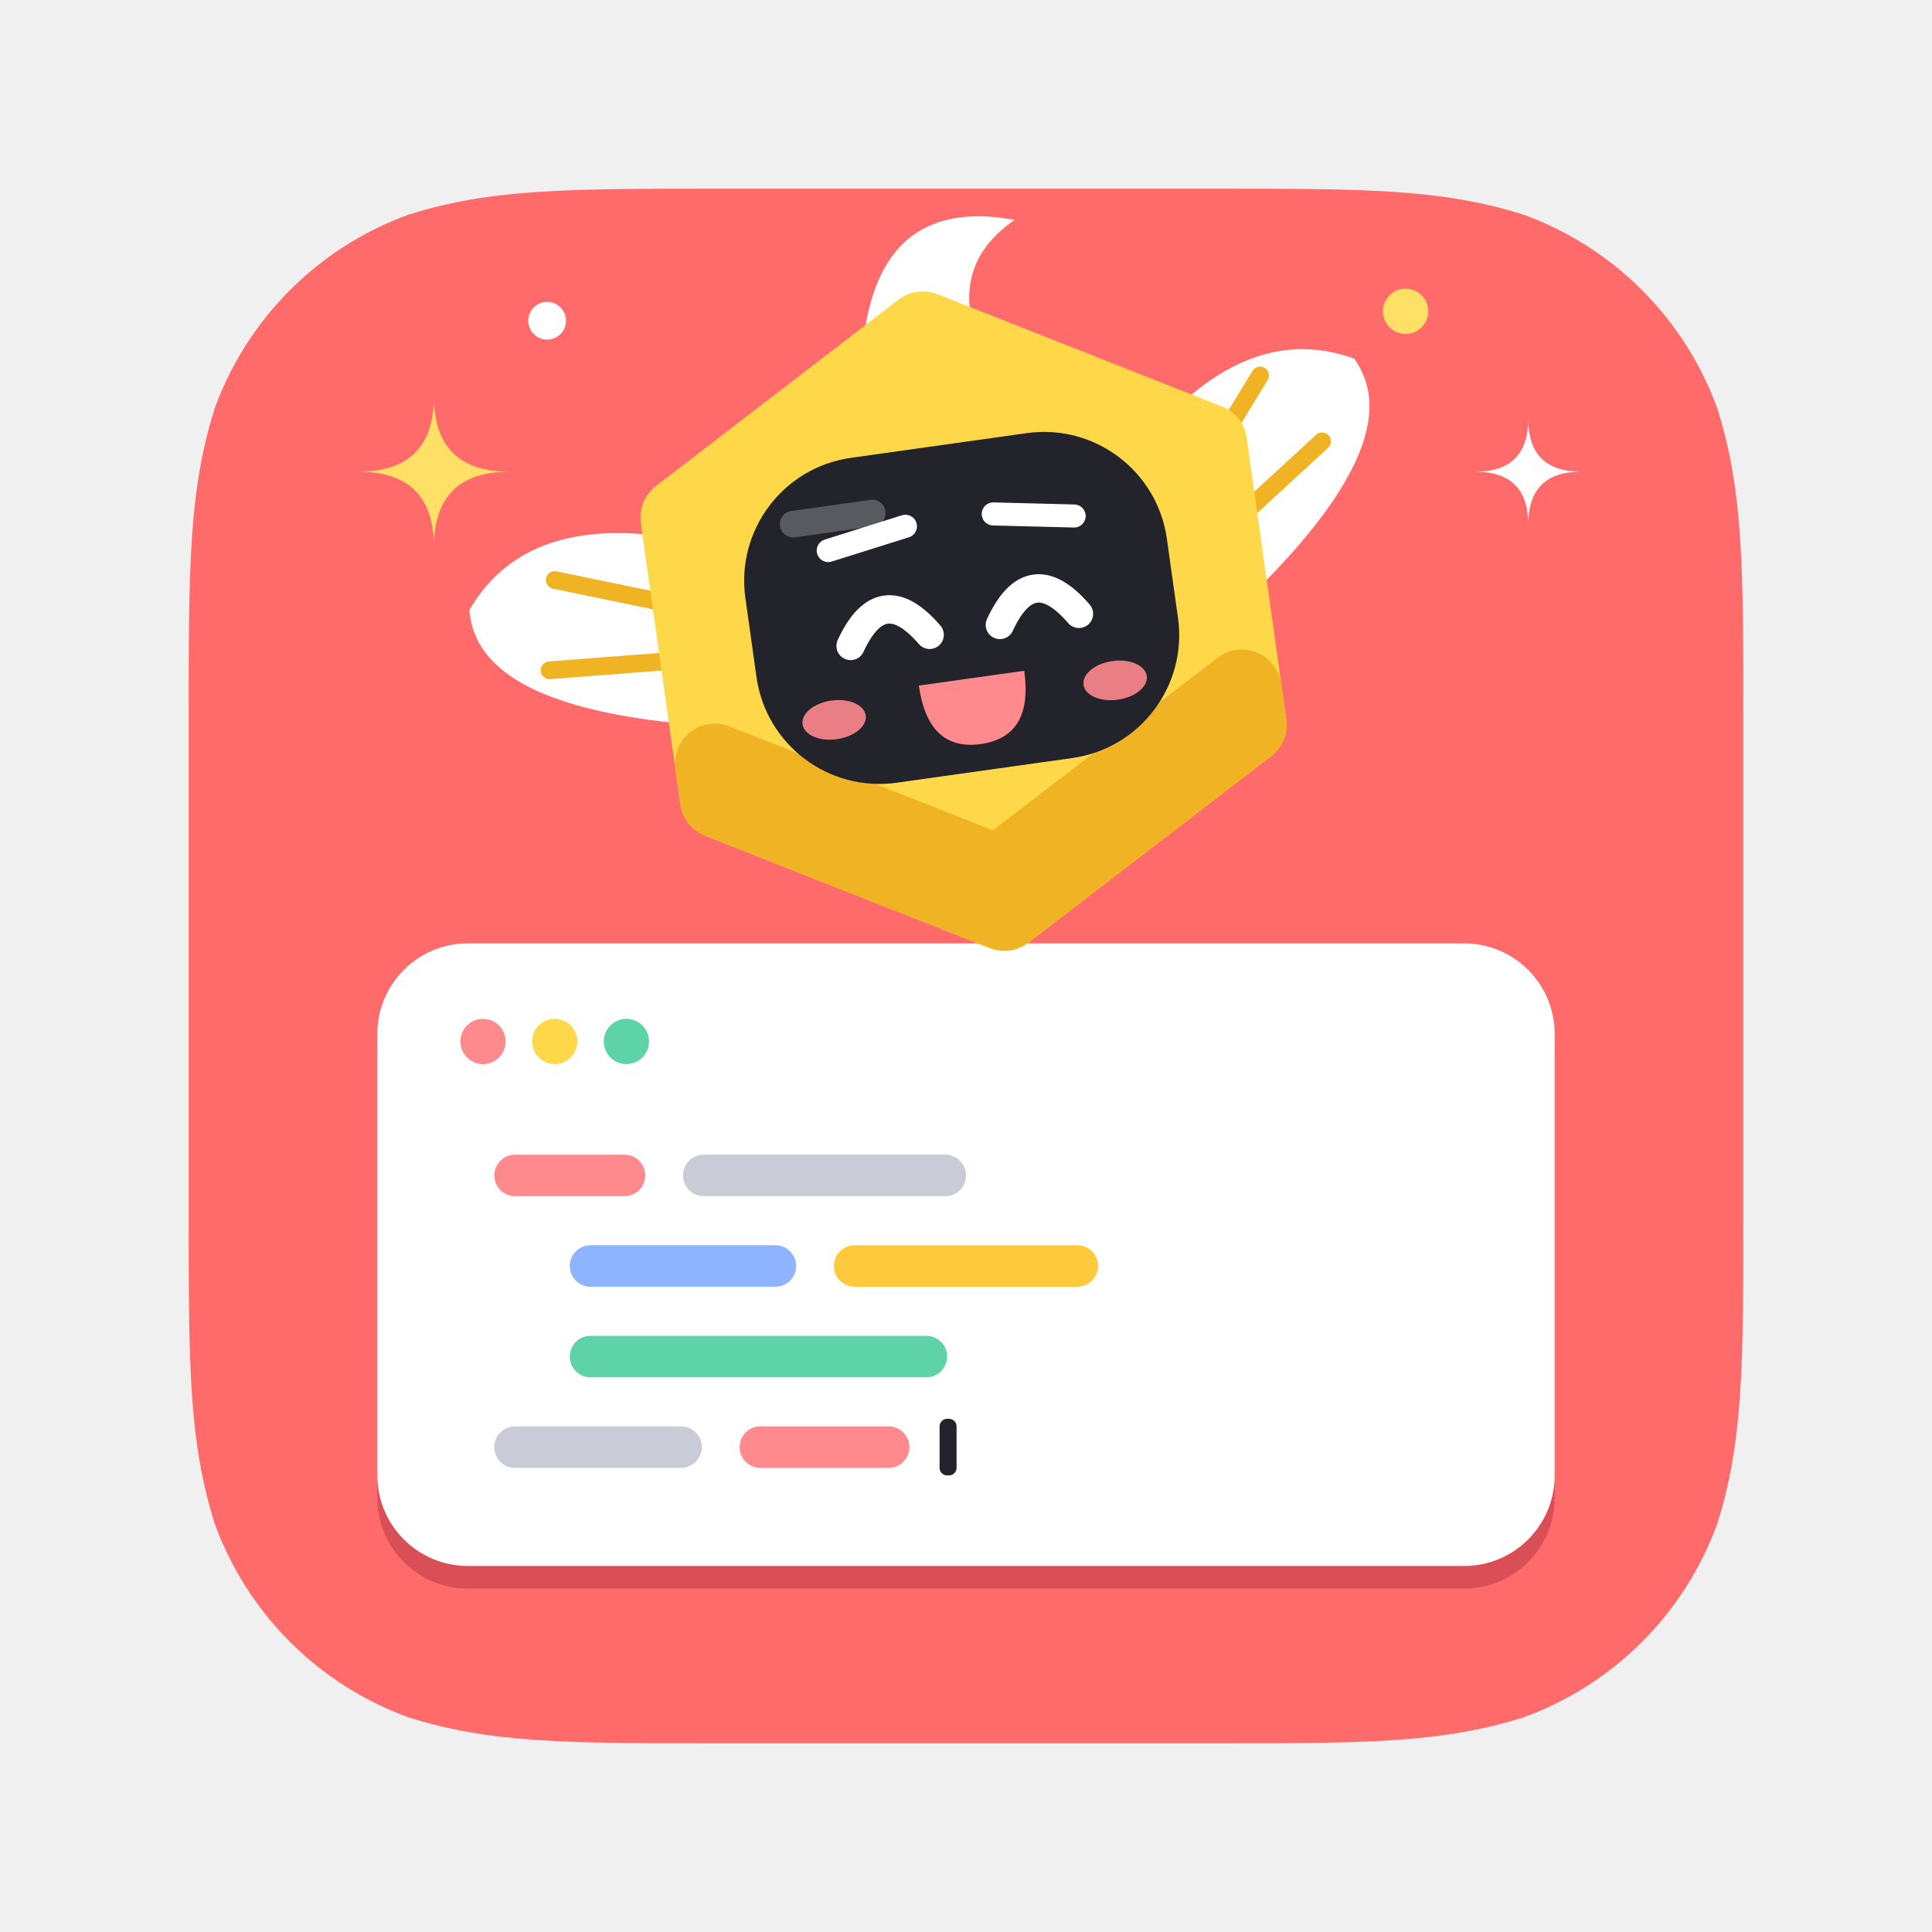
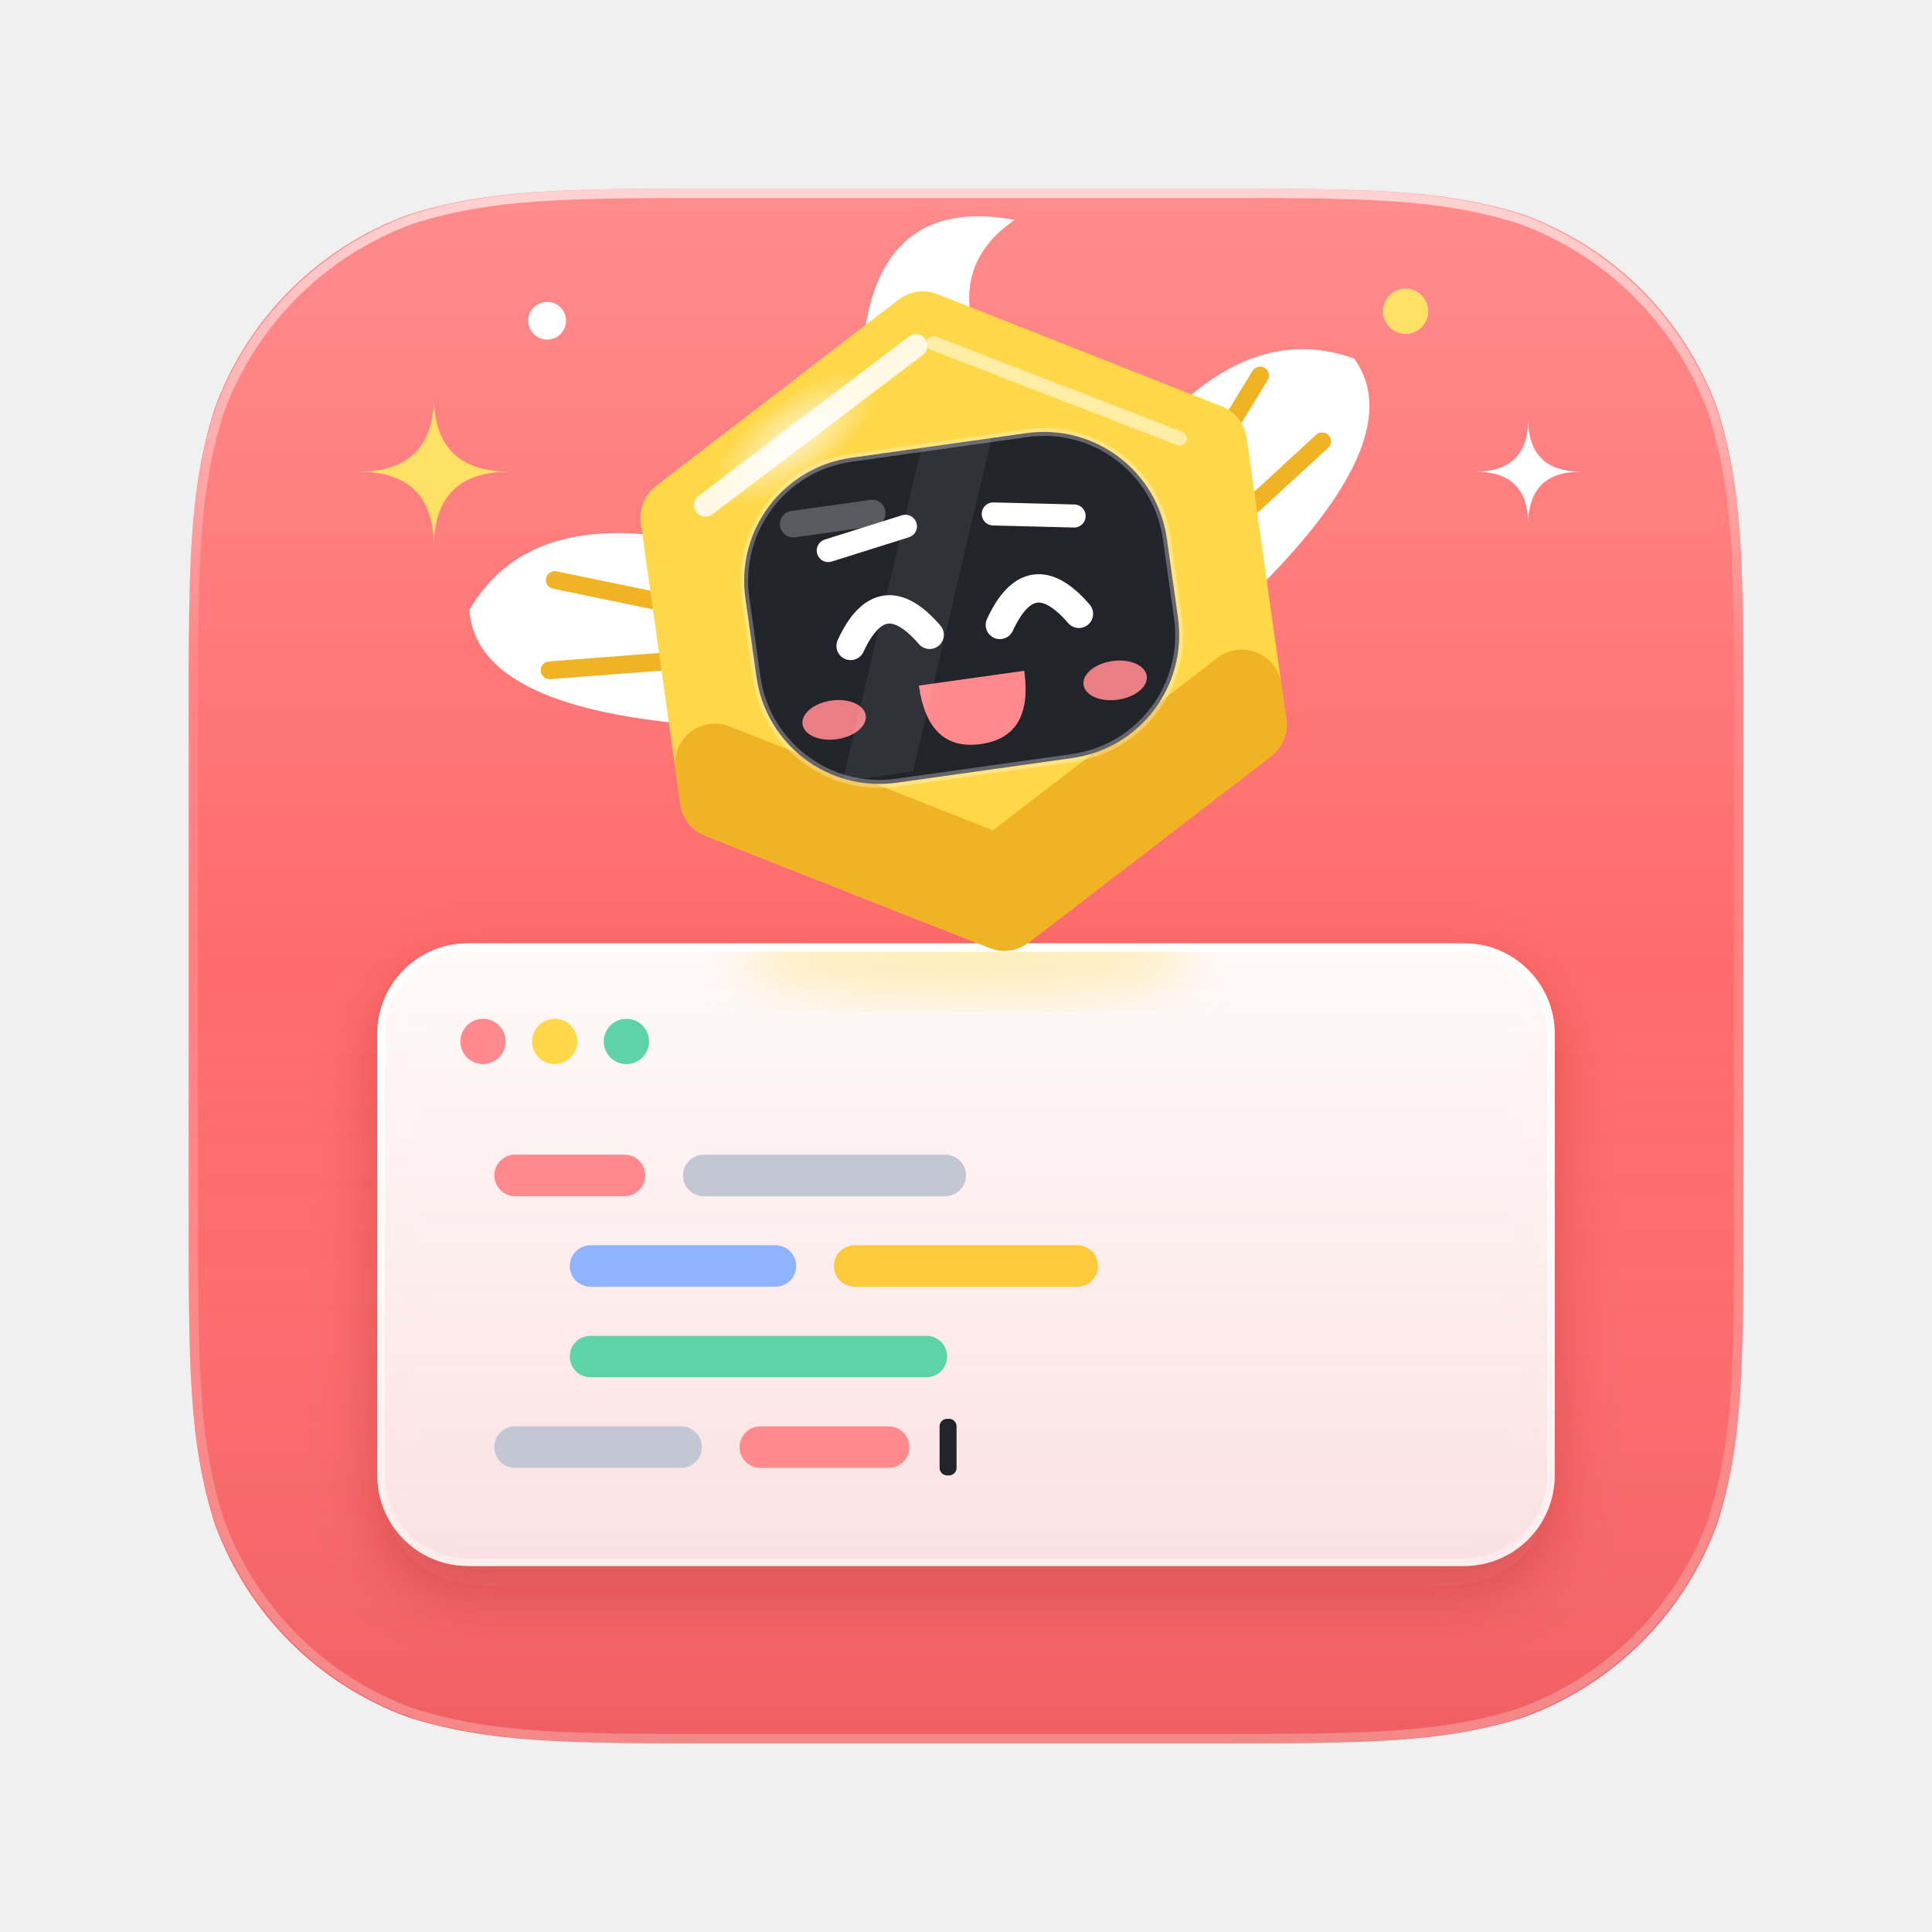
<svg xmlns="http://www.w3.org/2000/svg" width="1024" height="1024" viewBox="0 0 1024 1024">
+   <defs>
+     <linearGradient id="sheen" x1="0" y1="0" x2="0" y2="1">
+       <stop offset="0" stop-color="#FFFFFF" stop-opacity=".22" />
+       <stop offset=".5" stop-color="#FFFFFF" stop-opacity="0" />
+       <stop offset="1" stop-color="#7A1020" stop-opacity=".12" />
+     </linearGradient>
+     <linearGradient id="rim" x1="0" y1="0" x2="0" y2="1">
+       <stop offset="0" stop-color="#FFFFFF" stop-opacity=".6" />
+       <stop offset=".3" stop-color="#FFFFFF" stop-opacity=".1" />
+       <stop offset="1" stop-color="#FFFFFF" stop-opacity=".25" />
+     </linearGradient>
+     <linearGradient id="page" x1="0" y1="0" x2="0" y2="1">
+       <stop offset="0" stop-color="#FFFFFF" stop-opacity=".96" />
+       <stop offset="1" stop-color="#FFF4F4" stop-opacity=".86" />
+     </linearGradient>
+     <linearGradient id="pagerim" x1="0" y1="0" x2="0" y2="1">
+       <stop offset="0" stop-color="#FFFFFF" stop-opacity="1" />
+       <stop offset="1" stop-color="#FFFFFF" stop-opacity=".35" />
+     </linearGradient>
+     <radialGradient id="gl" cx=".5" cy=".5" r=".5">
+       <stop offset="0" stop-color="#FFFFFF" stop-opacity=".75" />
+       <stop offset="1" stop-color="#FFFFFF" stop-opacity="0" />
+     </radialGradient>
+     <filter id="shadow" x="-20%" y="-20%" width="140%" height="150%">
+       <feDropShadow dx="0" dy="14" stdDeviation="16" flood-color="#8A1A24" flood-opacity=".3" />
+     </filter>
+     <filter id="blur">
+       <feGaussianBlur stdDeviation="14" />
+     </filter>
+     <clipPath id="pg">
+       <rect x="200" y="500" width="624" height="330" rx="48" />
+     </clipPath>
+   </defs>
  <path d="M381.78 100.00L642.22 100.00C723.36 100.00 763.93 100.00 807.60 113.81C855.28 131.16 892.84 168.72 910.19 216.40C924.00 260.07 924.00 300.64 924.00 381.78L924.00 642.22C924.00 723.36 924.00 763.93 910.19 807.60C892.84 855.28 855.28 892.84 807.60 910.19C763.93 924.00 723.36 924.00 642.22 924.00L381.78 924.00C300.64 924.00 260.07 924.00 216.40 910.19C168.72 892.84 131.16 855.28 113.81 807.60C100.00 763.93 100.00 723.36 100.00 642.22L100.00 381.78C100.00 300.64 100.00 260.07 113.81 216.40C131.16 168.72 168.72 131.16 216.40 113.81C260.07 100.00 300.64 100.00 381.78 100.00Z" fill="#FF6B6B" />
+   <path d="M381.78 100.00L642.22 100.00C723.36 100.00 763.93 100.00 807.60 113.81C855.28 131.16 892.84 168.72 910.19 216.40C924.00 260.07 924.00 300.64 924.00 381.78L924.00 642.22C924.00 723.36 924.00 763.93 910.19 807.60C892.84 855.28 855.28 892.84 807.60 910.19C763.93 924.00 723.36 924.00 642.22 924.00L381.78 924.00C300.64 924.00 260.07 924.00 216.40 910.19C168.72 892.84 131.16 855.28 113.81 807.60C100.00 763.93 100.00 723.36 100.00 642.22L100.00 381.78C100.00 300.64 100.00 260.07 113.81 216.40C131.16 168.72 168.72 131.16 216.40 113.81C260.07 100.00 300.64 100.00 381.78 100.00Z" fill="url(#sheen)" />
  <path d="M230 210Q230 250 270 250Q230 250 230 290Q230 250 190 250Q230 250 230 210Z" fill="#FFE066" />
  <path d="M810 222Q810 250 838 250Q810 250 810 278Q810 250 782 250Q810 250 810 222Z" fill="#FFFFFF" />
  <circle cx="745" cy="165" r="12" fill="#FFE066" />
  <circle cx="290" cy="170" r="10" fill="#FFFFFF" />
-   <rect x="200" y="512" width="624" height="330" rx="48" fill="#D94F55" />
-   <rect x="200" y="500" width="624" height="330" rx="48" fill="#FFFFFF" />
+   <g filter="url(#shadow)">
+     <rect x="200" y="500" width="624" height="330" rx="48" fill="url(#page)" />
+   </g>
+   <g clip-path="url(#pg)" opacity=".35" filter="url(#blur)">
+     <ellipse cx="512" cy="505" rx="120" ry="26" fill="#FFD84A" />
+   </g>
+   <rect x="202" y="502" width="620" height="326" rx="46" fill="none" stroke="url(#pagerim)" stroke-width="4" />
+   <path d="M250 503h524" stroke="#FFFFFF" stroke-width="3" stroke-linecap="round" opacity=".9" />
  <circle cx="256" cy="552" r="12" fill="#FF8A8E" />
  <circle cx="294" cy="552" r="12" fill="#FFD84A" />
  <circle cx="332" cy="552" r="12" fill="#5FD3A8" />
  <rect x="262" y="612" width="80" height="22" rx="11" fill="#FF8A8E" />
-   <rect x="362" y="612" width="150" height="22" rx="11" fill="#C9CBD6" />
+   <rect x="362" y="612" width="150" height="22" rx="11" fill="#C3C6D3" />
  <rect x="302" y="660" width="120" height="22" rx="11" fill="#8FB4FF" />
  <rect x="442" y="660" width="140" height="22" rx="11" fill="#FFC93C" />
  <rect x="302" y="708" width="200" height="22" rx="11" fill="#5FD3A8" />
-   <rect x="262" y="756" width="110" height="22" rx="11" fill="#C9CBD6" />
+   <rect x="262" y="756" width="110" height="22" rx="11" fill="#C3C6D3" />
  <rect x="392" y="756" width="90" height="22" rx="11" fill="#FF8A8E" />
  <rect x="498" y="752" width="9" height="30" rx="4" fill="#22232B" />
  <g transform="translate(512 362) scale(4.7) translate(-60 -60)">
    <g transform="rotate(-8 60 55)">
      <path d="M53 21Q57 4 72 9Q64 13 66 22Z" fill="#FFFFFF" />
      <path d="M44 46Q16 30 5 44Q4 58 44 63Z" fill="#FFFFFF" />
      <path d="M29 47L15 42M29 53L13 52" stroke="#F0B323" stroke-width="2" stroke-linecap="round" />
      <g transform="rotate(-24 78 54)">
        <path d="M76 46Q104 30 115 44Q116 58 76 63Z" fill="#FFFFFF" />
        <path d="M91 47L105 40M91 53L107 50" stroke="#F0B323" stroke-width="2" stroke-linecap="round" />
      </g>
      <path d="M60 20L90 37V69L60 86L30 69V37Z" fill="#FFD84A" stroke="#FFD84A" stroke-width="9" stroke-linejoin="round" />
      <path d="M30 69L60 86L90 69V65L60 82L30 65Z" fill="#F0B323" stroke="#F0B323" stroke-width="9" stroke-linejoin="round" />
      <rect x="36" y="33" width="48" height="37" rx="14" fill="#22232B" />
      <rect x="41" y="38" width="12" height="3" rx="1.5" fill="#FFFFFF" opacity=".25" />
      <path d="M46 43L55 41.5M65 41.5L74 43" stroke="#FFFFFF" stroke-width="2.6" stroke-linecap="round" />
      <path d="M47 54q4.5 -7 9 0M64 54q4.5 -7 9 0" fill="none" stroke="#FFFFFF" stroke-width="3.2" stroke-linecap="round" />
      <path d="M54 59.5h12q0 7.5 -6 7.5q-6 0 -6 -7.5z" fill="#FF8A8E" />
      <ellipse cx="44" cy="62" rx="3.6" ry="2.2" fill="#FF8A8E" opacity=".9" />
      <ellipse cx="76" cy="62" rx="3.6" ry="2.2" fill="#FF8A8E" opacity=".9" />
+       <path d="M33 36L59 21.5" stroke="#FFFFFF" stroke-width="2.6" stroke-linecap="round" opacity=".85" />
+       <path d="M61 21.5L87 36" stroke="#FFFFFF" stroke-width="1.6" stroke-linecap="round" opacity=".5" />
+       <ellipse cx="44" cy="30" rx="11" ry="4.5" transform="rotate(-29 44 30)" fill="url(#gl)" />
+       <path d="M44 69L58 33H66L52 69Z" fill="#FFFFFF" opacity=".07" />
+       <rect x="36" y="33" width="48" height="37" rx="14" fill="none" stroke="#FFFFFF" stroke-width=".9" opacity=".3" />
    </g>
  </g>
+   <path d="M381.78 100.00L642.22 100.00C723.36 100.00 763.93 100.00 807.60 113.81C855.28 131.16 892.84 168.72 910.19 216.40C924.00 260.07 924.00 300.64 924.00 381.78L924.00 642.22C924.00 723.36 924.00 763.93 910.19 807.60C892.84 855.28 855.28 892.84 807.60 910.19C763.93 924.00 723.36 924.00 642.22 924.00L381.78 924.00C300.64 924.00 260.07 924.00 216.40 910.19C168.72 892.84 131.16 855.28 113.81 807.60C100.00 763.93 100.00 723.36 100.00 642.22L100.00 381.78C100.00 300.64 100.00 260.07 113.81 216.40C131.16 168.72 168.72 131.16 216.40 113.81C260.07 100.00 300.64 100.00 381.78 100.00Z" fill="none" stroke="url(#rim)" stroke-width="5" transform="translate(512 512) scale(.994) translate(-512 -512)" />
</svg>
